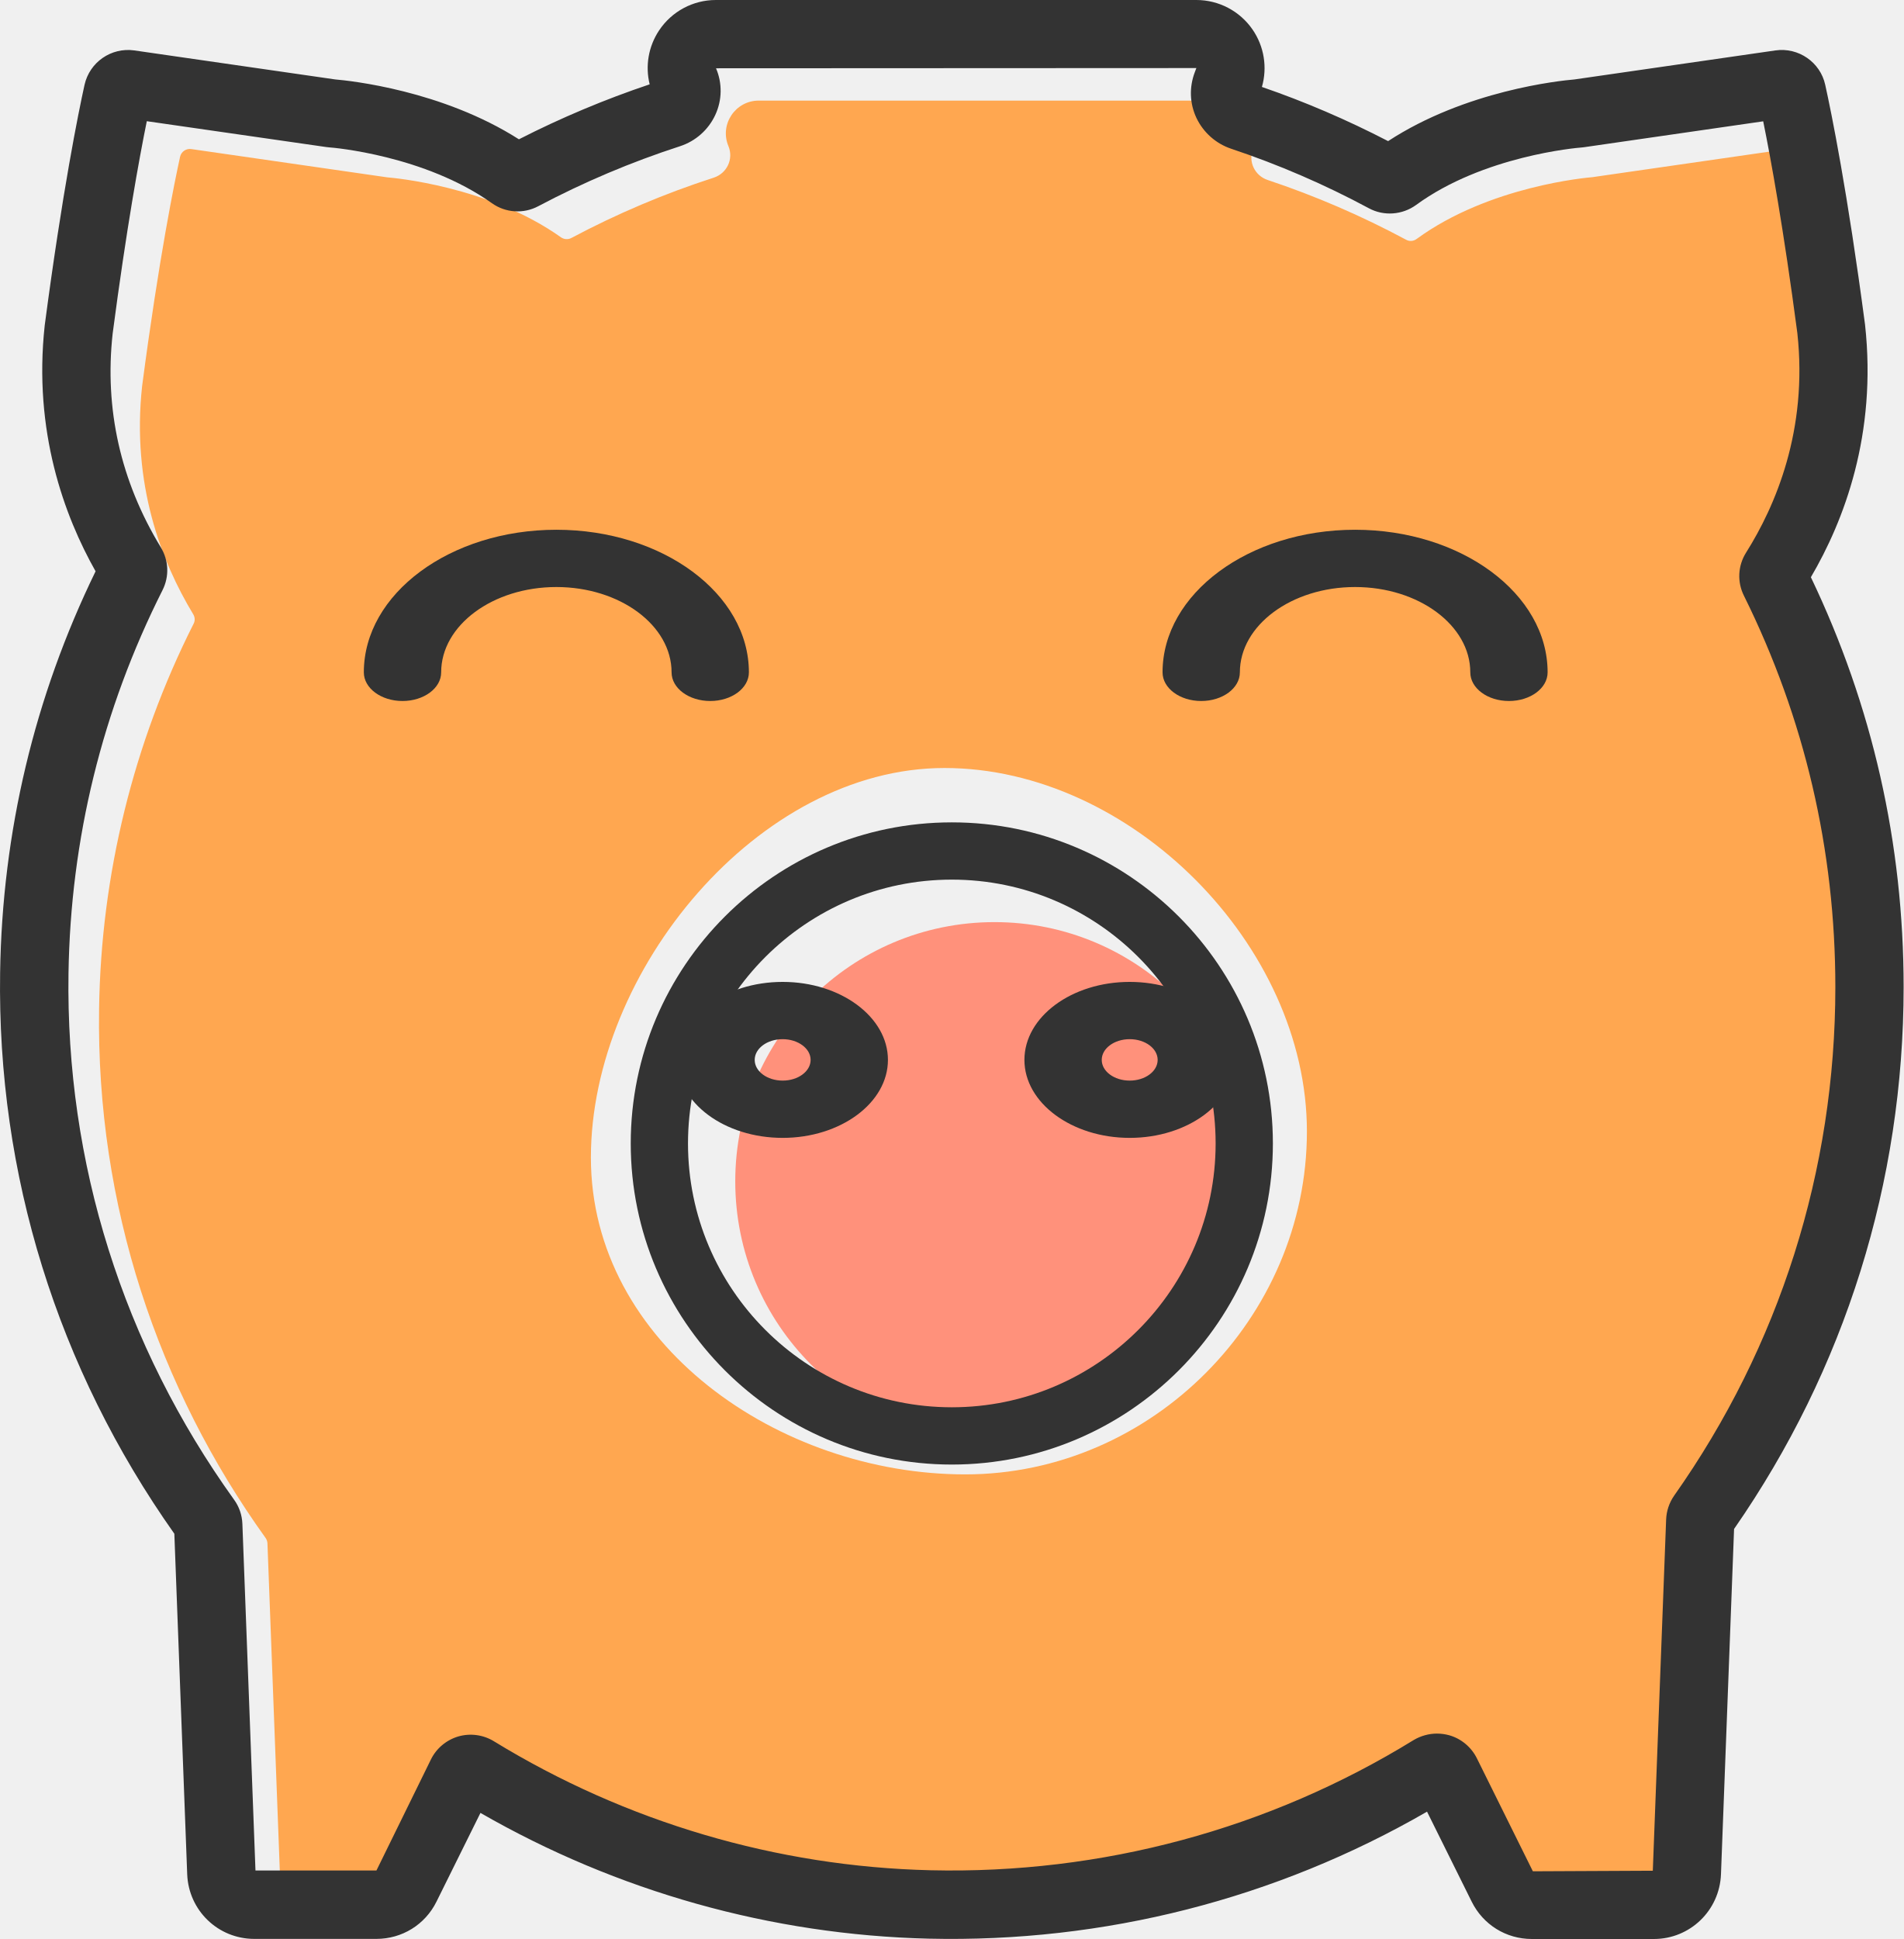
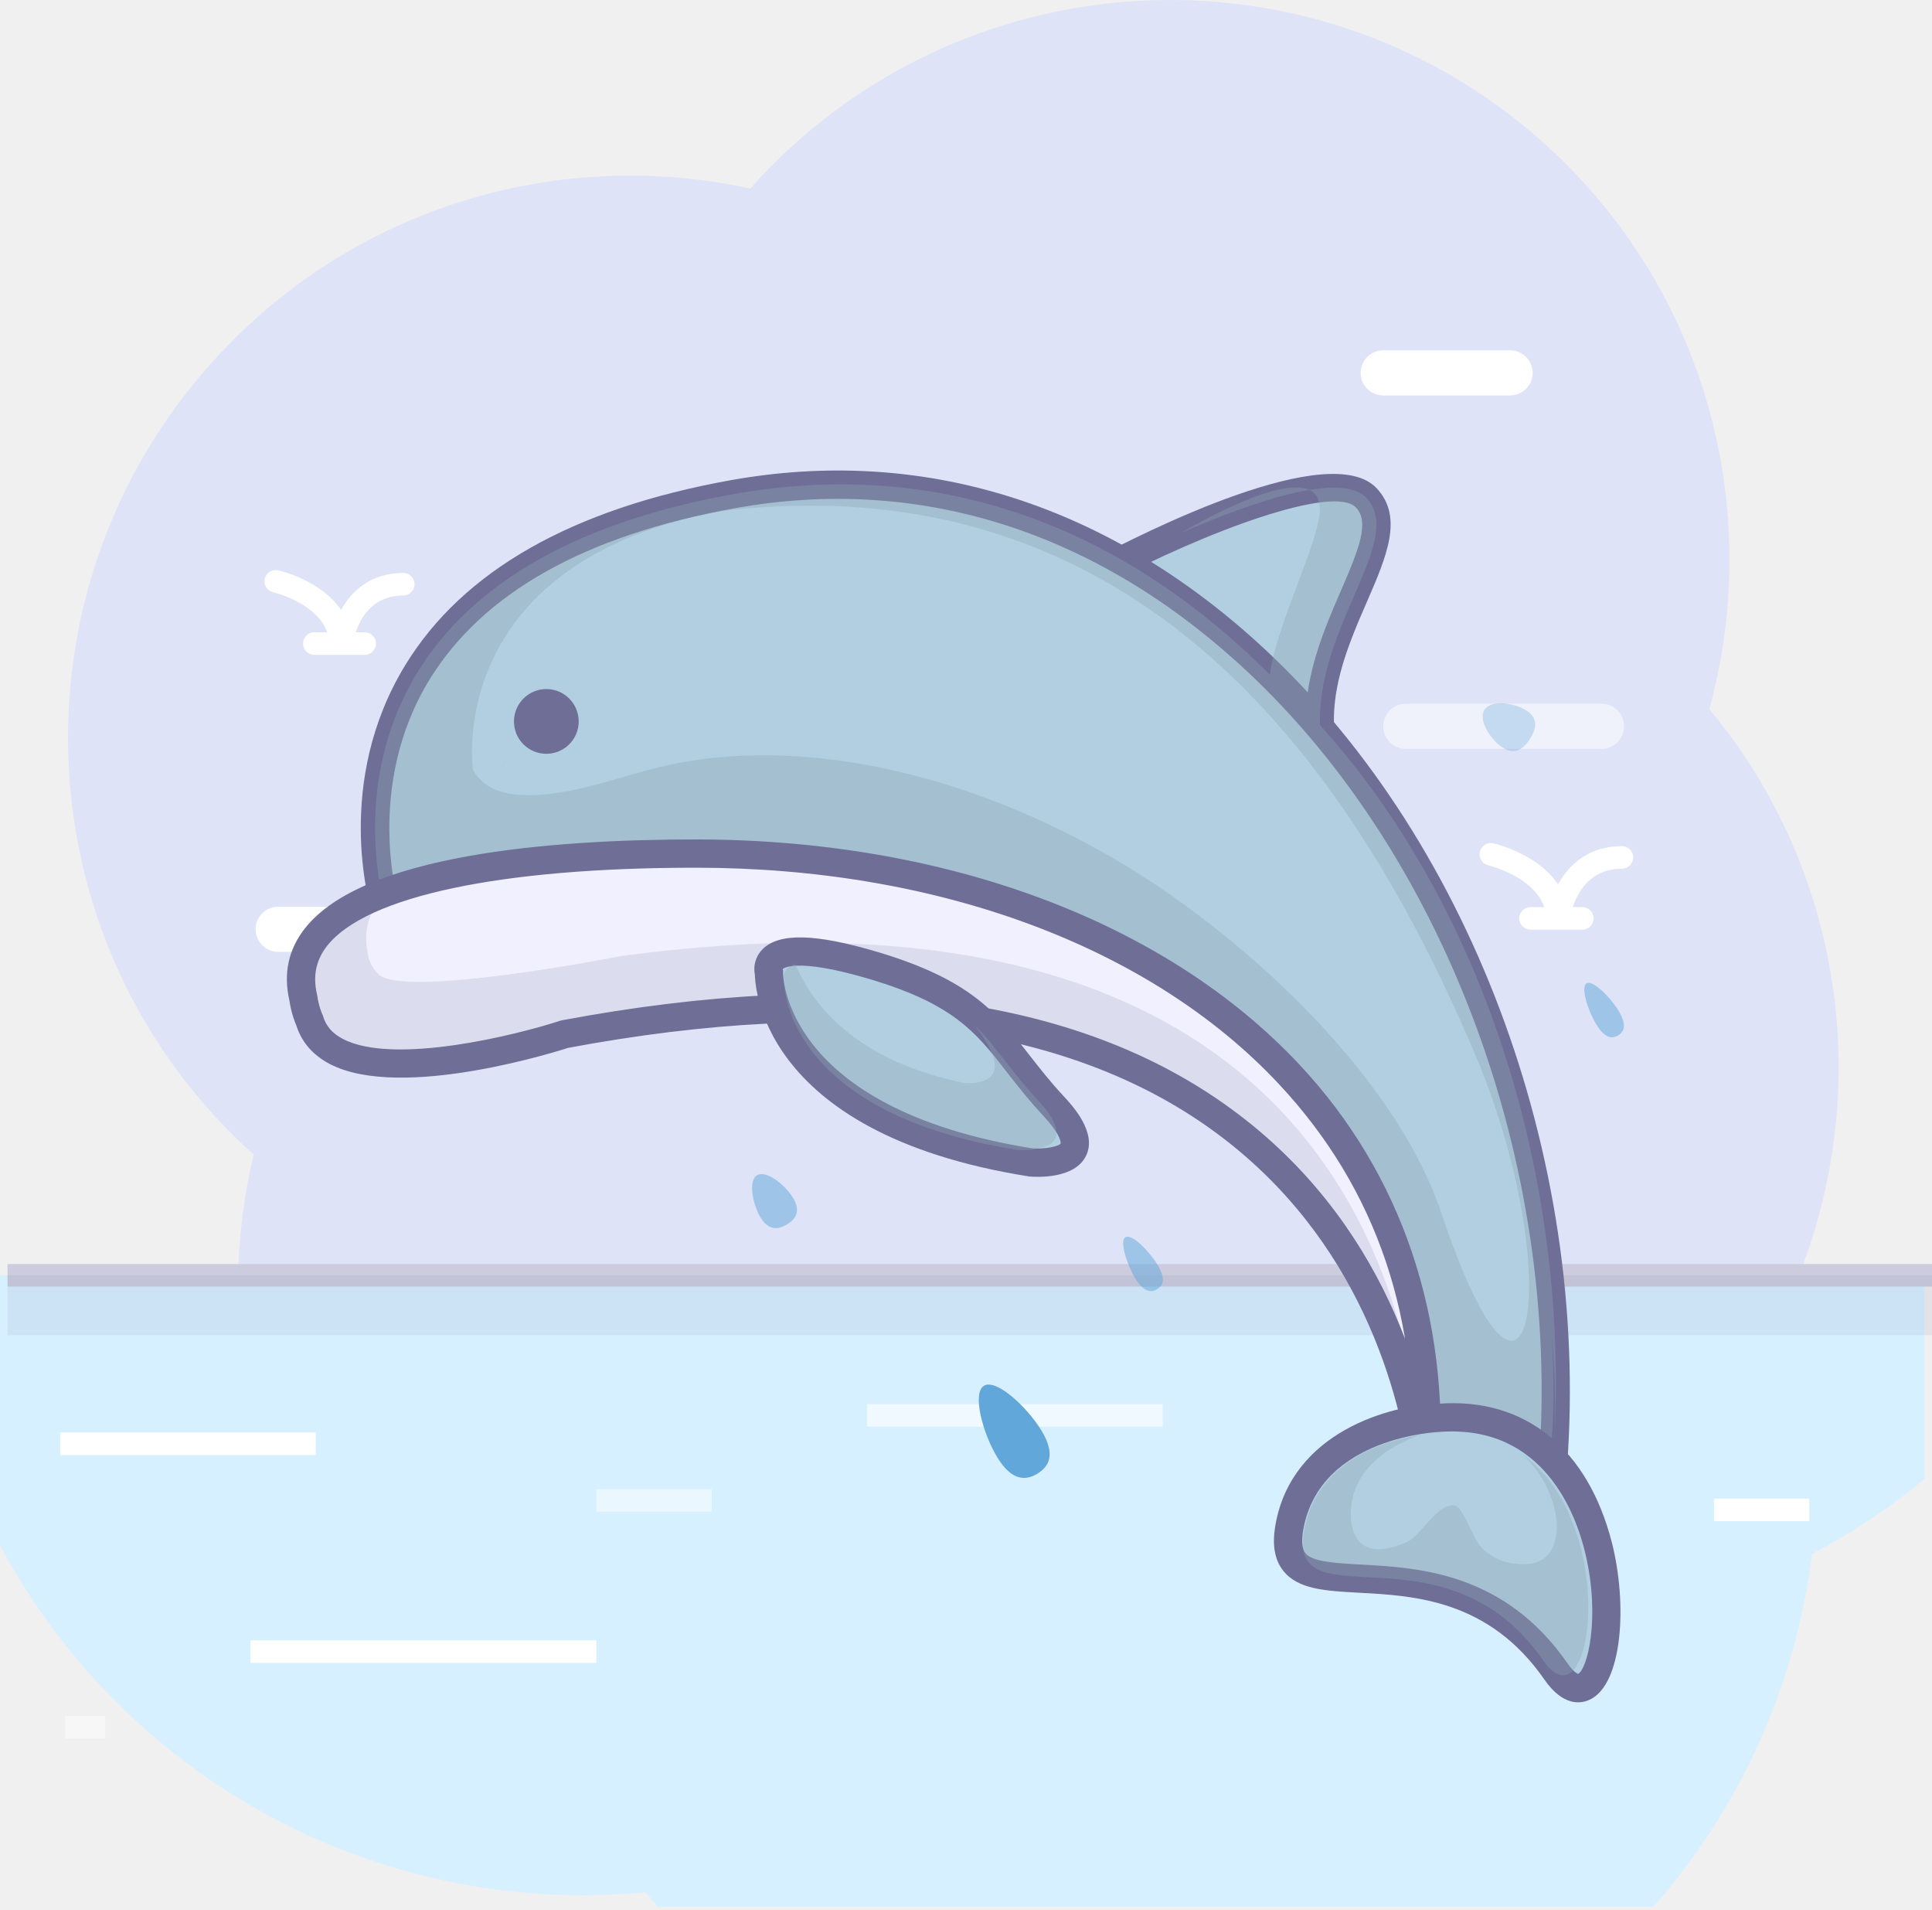
- <svg xmlns="http://www.w3.org/2000/svg" fill="none" version="1.1" width="128" height="130.372" viewBox="0 0 128 130.372">
-   <g style="mix-blend-mode:passthrough">
-     <g>
-       <path d="M119.891,42.289C119.788,42.084,119.8,41.84,119.922,41.645C122.149,38.115,124.329,32.762,123.584,25.935C122.444,17.269,121.396,12.179,121.032,10.519C120.955,10.177,120.626,9.953,120.279,10.007C120.279,10.007,107.158,11.9,107.158,11.9C107.143,11.9,107.135,11.9,107.12,11.908C106.724,11.939,100.128,12.505,95.256,16.066C95.046,16.222,94.775,16.245,94.55,16.121C91.566,14.518,88.451,13.174,85.239,12.102C84.378,11.815,83.92,10.884,84.246,10.038C84.246,10.038,84.346,9.767,84.346,9.767C84.905,8.316,83.834,6.764,82.283,6.764C82.283,6.764,51.021,6.764,51.021,6.764C49.439,6.764,48.368,8.37,48.981,9.829C49.338,10.69,48.88,11.66,47.988,11.947C44.683,13.015,41.479,14.373,38.413,16.004C38.188,16.121,37.924,16.097,37.722,15.958C32.873,12.505,26.417,11.955,26.022,11.923C26.006,11.923,25.998,11.923,25.983,11.916C25.983,11.916,12.862,10.023,12.862,10.023C12.516,9.972,12.189,10.194,12.11,10.535C11.745,12.195,10.697,17.284,9.557,25.95C8.835,32.545,10.853,37.766,12.994,41.304C13.11,41.498,13.126,41.738,13.017,41.94C8.962,49.979,6.789,58.834,6.663,67.837C6.461,81.041,10.643,93.361,17.859,103.408C17.937,103.517,17.975,103.641,17.983,103.765C17.983,103.765,18.837,126.38,18.837,126.38C18.881,127.535,19.83,128.45,20.986,128.451C20.986,128.451,25.075,128.451,25.075,128.451C25.89,128.451,26.642,127.986,27.007,127.257C27.007,127.257,31.065,119.304,31.065,119.304C31.243,118.948,35.069,119.514,35.402,119.723C44.046,125.022,54.133,128.187,64.918,128.444C76.913,128.731,88.117,125.464,97.583,119.638C97.917,119.429,98.359,119.553,98.538,119.91C98.538,119.91,102.185,127.264,102.185,127.264C102.549,128.001,103.294,128.459,104.117,128.459C104.117,128.459,112.047,128.459,112.047,128.459C113.204,128.46,114.154,127.544,114.196,126.388C114.196,126.388,115.065,103.47,115.065,103.47C115.073,103.346,115.111,103.222,115.181,103.113C122.033,93.392,126.075,81.546,126.075,68.752C126.075,59.241,123.84,50.264,119.891,42.289C119.891,42.289,119.891,42.289,119.891,42.289ZM64.902,99.133C52.371,99.133,39.732,90.359,39.732,77.829C39.732,65.3,50.975,51.638,63.506,51.638C76.037,51.638,87.877,63.547,87.877,76.076C87.877,88.606,77.433,99.133,64.902,99.133C64.902,99.133,64.902,99.133,64.902,99.133Z" fill="#FFA750" fill-opacity="1" />
-     </g>
-     <g>
-       <path d="M111.204,130.372C111.204,130.372,103.001,130.372,103.001,130.372C101.272,130.372,99.719,129.408,98.954,127.855C98.954,127.855,95.954,121.81,95.954,121.81C85.792,127.679,74.238,130.625,62.447,130.349C51.879,130.097,41.496,127.181,32.306,121.894C32.306,121.894,29.352,127.855,29.352,127.855C28.587,129.408,27.034,130.365,25.304,130.365C25.304,130.365,17.102,130.365,17.102,130.365C14.661,130.365,12.679,128.452,12.587,126.011C12.587,126.011,11.723,103.124,11.723,103.124C3.856,91.99,-0.199,78.952,0.008,65.385C0.153,55.935,2.311,46.868,6.427,38.412C4.331,34.701,2.227,29.016,3.007,21.877C4.193,12.886,5.272,7.568,5.685,5.701C6.028,4.177,7.483,3.172,9.029,3.39C9.029,3.39,22.542,5.341,22.542,5.341C23.529,5.425,29.72,6.068,34.892,9.366C37.724,7.92,40.677,6.68,43.684,5.67C43.378,4.438,43.6,3.122,44.319,2.043C45.169,0.765,46.603,-0.002,48.138,0C48.138,0,80.444,0,80.444,0C81.951,0,83.367,0.742,84.224,1.989C84.999,3.116,85.229,4.531,84.851,5.846C87.744,6.841,90.59,8.065,93.337,9.488C98.548,6.083,104.868,5.425,105.871,5.341C105.871,5.341,119.384,3.39,119.384,3.39C120.93,3.168,122.399,4.186,122.728,5.701C123.141,7.56,124.22,12.855,125.406,21.831C126.217,29.215,123.983,35.03,121.764,38.81C125.903,47.457,128,56.723,128,66.365C128,79.472,124.059,92.06,116.599,102.803C116.599,102.803,115.719,126.011,115.719,126.011C115.627,128.459,113.637,130.372,111.204,130.372C111.204,130.372,111.204,130.372,111.204,130.372ZM96.627,116.561C96.903,116.561,97.178,116.599,97.454,116.675C98.257,116.905,98.931,117.471,99.305,118.221C99.305,118.221,103.07,125.819,103.07,125.819C103.07,125.819,111.135,125.781,111.135,125.781C111.135,125.781,112.031,102.167,112.031,102.167C112.053,101.594,112.237,101.043,112.566,100.568C119.659,90.514,123.409,78.692,123.409,66.372C123.409,57.144,121.343,48.291,117.264,40.057C116.798,39.124,116.851,38.037,117.41,37.15C119.376,34.028,121.572,28.932,120.853,22.389C119.927,15.373,119.07,10.674,118.558,8.157C118.558,8.157,106.491,9.901,106.491,9.901C106.452,9.909,106.376,9.917,106.338,9.917C106.031,9.94,99.742,10.475,95.219,13.781C94.293,14.454,93.046,14.546,92.044,14.003C89.077,12.408,85.98,11.069,82.785,10.001C81.759,9.657,80.917,8.911,80.451,7.935C79.992,6.963,79.954,5.869,80.337,4.859C80.337,4.859,80.444,4.576,80.444,4.576C80.444,4.576,48.145,4.591,48.145,4.591C48.574,5.586,48.558,6.734,48.099,7.721C47.636,8.726,46.773,9.492,45.72,9.833C42.434,10.899,39.246,12.248,36.193,13.865C35.198,14.395,33.988,14.315,33.071,13.659C28.556,10.445,22.397,9.924,22.137,9.909C22.083,9.901,21.984,9.894,21.93,9.886C21.93,9.886,9.871,8.149,9.871,8.149C9.358,10.667,8.501,15.38,7.575,22.427C7.017,27.493,8.103,32.344,10.812,36.798C11.348,37.685,11.393,38.757,10.927,39.682C6.871,47.732,4.744,56.402,4.606,65.446C4.415,78.179,8.264,90.422,15.74,100.836C16.084,101.31,16.275,101.869,16.298,102.458C16.298,102.458,17.178,125.766,17.178,125.766C17.178,125.766,25.312,125.766,25.312,125.766C25.312,125.766,28.977,118.297,28.977,118.297C29.345,117.548,30.018,116.989,30.821,116.752C31.625,116.522,32.497,116.637,33.217,117.081C42.077,122.506,52.224,125.505,62.569,125.75C74.062,126.018,85.31,122.996,95.066,116.989C95.533,116.714,96.076,116.56,96.627,116.56C96.627,116.56,96.627,116.561,96.627,116.561ZM30.798,121.006C30.806,121.006,30.806,121.006,30.798,121.006C30.806,121.006,30.806,121.006,30.798,121.006C30.798,121.006,30.798,121.006,30.798,121.006ZM12.005,103.529C12.005,103.529,12.005,103.529,12.005,103.529ZM121.373,38.014C121.373,38.014,121.373,38.022,121.373,38.014C121.373,38.022,121.373,38.014,121.373,38.014C121.373,38.014,121.373,38.014,121.373,38.014ZM94.209,9.963C94.209,9.963,94.209,9.963,94.209,9.963Z" fill="#333333" fill-opacity="1" />
-     </g>
-     <g>
-       <path d="M49.439,79.431C49.439,89.058,57.243,96.862,66.869,96.862C76.496,96.862,84.3,89.058,84.3,79.431C84.3,69.804,76.496,62,66.869,62C57.243,62,49.439,69.804,49.439,79.431C49.439,79.431,49.439,79.431,49.439,79.431Z" fill="#FF917B" fill-opacity="1" />
-     </g>
-     <g>
-       <path d="M64,98.472C52.095,98.472,42.411,88.787,42.411,76.882C42.411,64.977,52.095,55.293,64,55.293C75.905,55.293,85.589,64.977,85.589,76.882C85.589,88.787,75.905,98.472,64,98.472C64,98.472,64,98.472,64,98.472ZM64,59.143C54.219,59.143,46.261,67.101,46.261,76.882C46.261,86.663,54.219,94.621,64,94.621C73.781,94.621,81.739,86.663,81.739,76.882C81.739,67.101,73.781,59.143,64,59.143C64,59.143,64,59.143,64,59.143Z" fill="#333333" fill-opacity="1" />
-     </g>
-     <g>
-       <path d="M52.626,76.507C48.718,76.507,45.547,74.152,45.547,71.264C45.547,68.369,48.727,66.02,52.626,66.02C56.525,66.02,59.705,68.376,59.705,71.264C59.705,74.152,56.525,76.507,52.626,76.507C52.626,76.507,52.626,76.507,52.626,76.507ZM52.626,69.871C51.586,69.871,50.746,70.493,50.746,71.264C50.746,72.034,51.586,72.656,52.626,72.656C53.666,72.656,54.506,72.034,54.506,71.264C54.506,70.493,53.657,69.871,52.626,69.871C52.626,69.871,52.626,69.871,52.626,69.871ZM75.961,76.507C72.062,76.507,68.882,74.152,68.882,71.264C68.882,68.369,72.062,66.02,75.961,66.02C79.86,66.02,83.04,68.376,83.04,71.264C83.04,74.152,79.869,76.507,75.961,76.507C75.961,76.507,75.961,76.507,75.961,76.507ZM75.961,69.871C74.921,69.871,74.081,70.493,74.081,71.264C74.081,72.034,74.921,72.656,75.961,72.656C77.001,72.656,77.841,72.034,77.841,71.264C77.841,70.493,77.001,69.871,75.961,69.871C75.961,69.871,75.961,69.871,75.961,69.871ZM47.756,47.133C46.318,47.133,45.157,46.273,45.157,45.207C45.157,42.043,41.682,39.47,37.41,39.47C33.138,39.47,29.664,42.043,29.664,45.207C29.664,46.273,28.502,47.133,27.064,47.133C25.626,47.133,24.464,46.273,24.464,45.207C24.464,39.919,30.27,35.619,37.41,35.619C44.55,35.619,50.356,39.919,50.356,45.207C50.356,46.273,49.195,47.133,47.756,47.133C47.756,47.133,47.756,47.133,47.756,47.133ZM101.462,47.133C100.024,47.133,98.863,46.273,98.863,45.207C98.863,42.043,95.388,39.47,91.116,39.47C86.844,39.47,83.369,42.043,83.369,45.207C83.369,46.273,82.208,47.133,80.77,47.133C79.332,47.133,78.17,46.273,78.17,45.207C78.17,39.919,83.976,35.619,91.116,35.619C98.256,35.619,104.062,39.919,104.062,45.207C104.062,46.273,102.901,47.133,101.462,47.133C101.462,47.133,101.462,47.133,101.462,47.133Z" fill="#333333" fill-opacity="1" />
+ <svg xmlns="http://www.w3.org/2000/svg" height="254" legacy-metrics="false" node-id="1" sillyvg="true" template-height="254" template-width="257" version="1.1" viewBox="0 0 257 254" width="257">
+   <defs node-id="65" />
+   <g node-id="208">
+     <g node-id="223">
+       <g node-id="224">
+         <path d="M 206.56 20.12 C 176.53 -8.03 129.31 -6.45 101.10 23.65 C 100.66 24.12 100.25 24.61 99.82 25.08 C 74.98 19.65 47.97 27.07 29.29 47.00 C 1.06 77.10 2.54 124.32 32.56 152.47 C 32.96 152.84 33.36 153.18 33.76 153.53 C 27.68 178.76 34.92 206.43 55.17 225.41 C 85.20 253.56 132.42 251.97 160.64 221.87 C 162.24 220.16 163.74 218.39 165.15 216.57 C 186.61 217.90 208.49 209.99 224.36 193.06 C 250.44 165.24 251.13 122.80 227.38 94.31 C 234.49 68.47 227.43 39.69 206.56 20.12 Z" fill="#d4ddfc" fill-opacity="0.63" fill-rule="nonzero" group-id="1,16,17" node-id="70" stroke-linecap="butt" stroke-opacity="0.63" stroke-width="1" target-height="245.441" target-width="235.475" target-x="9.081" target-y="0.042" />
+       </g>
+       <path d="M 256.00 169.61 L 0.00 169.61 L 0.00 205.54 C 14.80 233.22 44.03 252.06 77.67 252.06 C 80.43 252.06 83.16 251.91 85.86 251.67 C 86.40 252.31 86.95 252.96 87.50 253.59 L 219.95 253.59 C 231.24 240.71 238.82 224.53 241.03 206.67 C 246.37 203.86 251.38 200.51 256.00 196.71 L 256.00 169.61 Z" fill="#d6f0ff" fill-rule="nonzero" group-id="1,16" node-id="73" stroke="none" target-height="83.983" target-width="256" target-x="0" target-y="169.607" />
+       <path d="M 1.00 168.11 L 257.00 168.11 L 257.00 171.11 L 1.00 171.11 Z" fill="#ccccde" fill-rule="nonzero" group-id="1,16" node-id="75" stroke="none" target-height="3" target-width="256" target-x="1" target-y="168.107" />
+       <path d="M 8.00 190.51 L 42.00 190.51 L 42.00 193.51 L 8.00 193.51 Z" fill="#ffffff" fill-rule="nonzero" group-id="1,16" node-id="77" stroke="none" target-height="3" target-width="34" target-x="8" target-y="190.507" />
+       <path d="M 33.33 218.16 L 79.33 218.16 L 79.33 221.16 L 33.33 221.16 Z" fill="#ffffff" fill-rule="nonzero" group-id="1,16" node-id="79" stroke="none" target-height="3" target-width="46" target-x="33.333" target-y="218.156" />
+       <path d="M 115.33 186.74 L 154.67 186.74 L 154.67 189.74 L 115.33 189.74 Z" fill="#ffffff" fill-opacity="0.61" fill-rule="nonzero" group-id="1,16,18" node-id="83" stroke-linecap="butt" stroke-opacity="0.61" stroke-width="1" target-height="3" target-width="39.334" target-x="115.333" target-y="186.736" />
+       <path d="M 228.00 199.31 L 240.67 199.31 L 240.67 202.31 L 228.00 202.31 Z" fill="#ffffff" fill-rule="nonzero" group-id="1,16" node-id="86" stroke="none" target-height="3" target-width="12.667" target-x="228" target-y="199.305" />
+       <path d="M 195.33 191.76 L 205.33 191.76 L 205.33 194.76 L 195.33 194.76 Z" fill="#ffffff" fill-opacity="0.48" fill-rule="nonzero" group-id="1,16,19" node-id="90" stroke-linecap="butt" stroke-opacity="0.48" stroke-width="1" target-height="3" target-width="10" target-x="195.334" target-y="191.764" />
+       <path d="M 79.33 198.05 L 94.67 198.05 L 94.67 201.05 L 79.33 201.05 Z" fill="#ffffff" fill-opacity="0.48" fill-rule="nonzero" group-id="1,16,20" node-id="95" stroke-linecap="butt" stroke-opacity="0.48" stroke-width="1" target-height="3" target-width="15.334" target-x="79.333" target-y="198.048" />
+       <path d="M 8.67 228.21 L 14.00 228.21 L 14.00 231.21 L 8.67 231.21 Z" fill="#ffffff" fill-opacity="0.48" fill-rule="nonzero" group-id="1,16,21" node-id="100" stroke-linecap="butt" stroke-opacity="0.48" stroke-width="1" target-height="3" target-width="5.333" target-x="8.667" target-y="228.21" />
+       <path d="M 1.00 169.61 L 257.00 169.61 L 257.00 177.58 L 1.00 177.58 Z" fill="#6e6e96" fill-opacity="0.1" fill-rule="nonzero" group-id="1,16,22" node-id="105" stroke-linecap="butt" stroke-opacity="0.1" stroke-width="1" target-height="7.974" target-width="256" target-x="1" target-y="169.607" />
+       <path d="M 67.00 126.59 L 37.00 126.59 C 35.34 126.59 34.00 125.25 34.00 123.59 C 34.00 121.93 35.34 120.59 37.00 120.59 L 67.00 120.59 C 68.66 120.59 70.00 121.93 70.00 123.59 C 70.00 125.25 68.66 126.59 67.00 126.59 Z" fill="#ffffff" fill-rule="nonzero" group-id="1,16" node-id="108" stroke="none" target-height="6" target-width="36" target-x="34" target-y="120.59" />
+       <path d="M 213.04 99.59 L 187.00 99.59 C 185.34 99.59 184.00 98.25 184.00 96.59 C 184.00 94.93 185.34 93.59 187.00 93.59 L 213.04 93.59 C 214.70 93.59 216.04 94.93 216.04 96.59 C 216.04 98.25 214.70 99.59 213.04 99.59 Z" fill="#ffffff" fill-opacity="0.55" fill-rule="nonzero" group-id="1,16,23" node-id="112" stroke-linecap="butt" stroke-opacity="0.55" stroke-width="1" target-height="6" target-width="32.044" target-x="184" target-y="93.59" />
+       <path d="M 200.88 52.59 L 184.00 52.59 C 182.34 52.59 181.00 51.25 181.00 49.59 C 181.00 47.93 182.34 46.59 184.00 46.59 L 200.88 46.59 C 202.53 46.59 203.88 47.93 203.88 49.59 C 203.88 51.25 202.53 52.59 200.88 52.59 Z" fill="#ffffff" fill-rule="nonzero" group-id="1,16" node-id="115" stroke="none" target-height="6" target-width="22.875" target-x="181" target-y="46.59" />
+       <path d="M 46.85 86.13 L 43.86 85.98 C 43.86 80.54 36.42 78.79 36.35 78.77 C 35.54 78.59 35.04 77.78 35.22 76.98 C 35.40 76.17 36.21 75.67 37.02 75.85 C 37.32 75.92 42.69 77.19 45.37 81.11 C 46.81 78.53 49.38 76.20 53.64 76.20 C 54.47 76.20 55.14 76.88 55.14 77.70 C 55.14 78.53 54.47 79.20 53.64 79.20 C 47.58 79.20 46.88 85.84 46.85 86.13 Z" fill="#ffffff" fill-rule="nonzero" group-id="1,16" node-id="117" stroke="none" target-height="10.292" target-width="19.933" target-x="35.206" target-y="75.834" />
+       <path d="M 48.51 87.09 L 41.81 87.09 C 40.98 87.09 40.31 86.42 40.31 85.59 C 40.31 84.76 40.98 84.09 41.81 84.09 L 48.51 84.09 C 49.34 84.09 50.01 84.76 50.01 85.59 C 50.01 86.42 49.34 87.09 48.51 87.09 Z" fill="#ffffff" fill-rule="nonzero" group-id="1,16" node-id="119" stroke="none" target-height="3" target-width="9.703" target-x="40.309" target-y="84.09" />
+       <path d="M 208.74 122.69 L 205.74 122.54 C 205.74 116.94 198.07 115.11 197.99 115.09 C 197.18 114.90 196.68 114.10 196.86 113.29 C 197.05 112.48 197.86 111.98 198.66 112.16 C 198.97 112.23 204.53 113.55 207.26 117.61 C 208.72 114.95 211.37 112.53 215.76 112.53 C 216.58 112.53 217.26 113.20 217.26 114.03 C 217.26 114.86 216.58 115.53 215.76 115.53 C 209.53 115.53 208.77 122.40 208.74 122.69 Z" fill="#ffffff" fill-rule="nonzero" group-id="1,16" node-id="121" stroke="none" target-height="10.542" target-width="20.407" target-x="196.849" target-y="112.148" />
+       <path d="M 210.49 123.64 L 203.59 123.64 C 202.77 123.64 202.09 122.97 202.09 122.14 C 202.09 121.31 202.77 120.64 203.59 120.64 L 210.49 120.64 C 211.31 120.64 211.99 121.31 211.99 122.14 C 211.99 122.97 211.31 123.64 210.49 123.64 Z" fill="#ffffff" fill-rule="nonzero" group-id="1,16" node-id="123" stroke="none" target-height="3" target-width="9.891" target-x="202.095" target-y="120.637" />
    </g>
  </g>
+   <g node-id="209">
+     <path d="M 145.93 76.23 C 145.93 76.23 176.11 60.15 181.77 66.23 C 187.43 72.31 172.88 85.32 176.02 100.09 C 176.02 100.09 145.93 93.25 145.93 76.23 Z" fill="#b1cfe0" fill-rule="nonzero" group-id="2" node-id="129" stroke="none" target-height="35.227" target-width="37.122" target-x="145.932" target-y="64.859" />
+     <path d="M 146.81 77.89 L 146.81 77.89 C 160.72 70.49 177.51 64.41 180.39 67.51 C 182.19 69.44 180.80 72.96 178.38 78.54 C 175.73 84.65 172.43 92.25 174.18 100.48 L 176.43 98.25 C 176.15 98.19 147.81 91.55 147.81 76.23 L 146.81 77.89 Z M 177.85 99.70 C 176.35 92.64 179.26 85.95 181.83 80.04 C 184.45 74.00 186.71 68.78 183.14 64.95 C 176.98 58.33 152.42 70.64 145.04 74.58 L 144.05 75.11 L 144.05 76.23 C 144.05 94.54 174.31 101.63 175.60 101.92 L 178.47 102.57 L 177.85 99.70 Z" fill="#6e6e96" fill-rule="nonzero" group-id="2" node-id="131" stroke="none" target-height="39.54" target-width="40.924" target-x="144.048" target-y="63.031" />
+   </g>
+   <path d="M 41.16 134.96 C 41.16 134.96 35.72 123.50 51.18 120.46 C 51.18 120.46 37.80 76.49 97.44 65.74 C 162.13 54.07 211.74 125.58 206.59 194.80 L 190.04 201.35 C 190.04 201.35 190.04 115.32 75.12 136.83 C 75.12 136.83 44.65 146.80 41.16 134.96 Z" fill="#b1cfe0" fill-rule="nonzero" node-id="134" stroke="none" target-height="136.87" target-width="166.686" target-x="40.238" target-y="64.478" />
+   <path d="M 42.86 134.15 L 42.87 134.16 C 42.85 134.12 41.22 130.52 42.83 127.36 C 44.08 124.90 47.01 123.19 51.54 122.31 L 53.58 121.91 L 52.97 119.92 C 52.93 119.77 48.48 104.50 57.14 90.38 C 64.22 78.84 77.89 71.17 97.77 67.59 C 121.79 63.26 144.86 70.31 164.48 87.99 C 191.91 112.70 207.70 154.57 204.71 194.66 L 205.89 193.05 L 189.35 199.60 L 191.92 201.35 C 191.92 200.06 191.64 169.73 166.98 149.27 C 146.41 132.19 115.38 127.38 74.77 134.98 L 77.00 136.83 L 77.00 135.87 L 76.22 135.31 L 75.45 134.75 C 75.44 134.75 74.53 135.04 74.53 135.04 C 67.35 137.37 52.05 140.87 45.58 137.46 C 44.21 136.73 43.35 135.74 42.97 134.43 L 42.92 134.29 L 42.86 134.15 Z M 75.46 138.68 C 114.93 131.29 144.91 135.83 164.59 152.16 C 187.90 171.51 188.16 201.05 188.16 201.35 L 188.16 204.11 L 190.73 203.09 L 207.28 196.54 L 208.37 196.11 L 208.46 194.93 C 211.53 153.73 195.25 110.65 166.99 85.19 C 146.48 66.71 122.31 59.34 97.11 63.88 C 76.09 67.67 61.56 75.94 53.91 88.46 C 44.38 104.05 49.17 120.32 49.38 121.00 L 50.81 118.61 C 45.08 119.74 41.25 122.12 39.46 125.69 C 37.03 130.51 39.37 135.55 39.47 135.76 L 39.36 135.48 C 40.04 137.79 41.54 139.56 43.83 140.77 C 53.15 145.69 73.41 139.35 75.69 138.61 L 74.01 138.34 L 73.24 136.82 L 73.24 139.09 L 75.46 138.68 Z" fill="#6e6e96" fill-rule="nonzero" node-id="136" stroke="none" target-height="141.51" target-width="170.444" target-x="38.359" target-y="62.601" />
+   <path d="M 175.59 96.44 C 175.17 83.20 186.96 71.80 181.77 66.23 C 178.41 62.62 166.42 66.82 157.22 70.83 L 157.22 70.83 C 157.22 70.83 175.57 59.69 175.57 67.74 C 175.57 71.92 169.67 83.27 168.93 89.74 C 148.23 69.04 123.76 60.99 97.44 65.74 C 37.80 76.49 51.17 120.47 51.17 120.47 C 35.72 123.50 41.16 134.96 41.16 134.96 C 44.65 146.80 75.12 136.83 75.12 136.83 C 165.95 119.83 184.99 170.01 188.98 191.79 C 185.14 168.32 167.54 110.81 87.62 125.76 C 87.62 125.76 58.15 134.51 58.15 129.00 C 58.15 129.00 53.42 119.05 66.84 116.42 C 66.84 116.42 66.40 115.67 65.96 114.39 C 74.67 126.30 118.58 117.95 118.58 117.95 C 175.59 119.60 189.44 180.43 189.44 180.43 L 189.44 180.42 C 189.67 184.60 190.08 192.53 190.08 195.34 C 190.08 199.22 205.97 195.34 205.97 195.34 C 205.97 195.34 207.25 188.03 206.33 176.84 C 206.85 182.03 206.99 187.25 206.73 192.47 C 208.86 155.87 196.94 120.06 175.59 96.44 Z M 66.63 102.37 C 66.90 101.81 67.22 101.24 67.58 100.67 C 67.58 100.68 67.58 100.69 67.58 100.70 C 67.24 101.27 66.92 101.83 66.63 102.37 Z M 95.54 68.02 C 152.00 61.05 180.29 102.63 196.27 140.34 C 208.33 168.83 203.91 197.22 191.88 161.78 C 187.34 147.60 173.80 132.24 157.88 120.56 C 136.07 104.56 108.33 96.60 86.73 102.28 C 81.82 103.36 66.80 109.49 62.91 102.37 C 62.91 102.37 58.91 75.08 95.54 68.02 Z" fill="#8fa7b5" fill-opacity="0.36" fill-rule="nonzero" group-id="3" node-id="140" stroke-linecap="butt" stroke-opacity="0.36" stroke-width="1" target-height="132.615" target-width="166.731" target-x="40.237" target-y="64.43" />
+   <path d="M 189.59 196.36 C 193.25 141.27 144.49 113.52 92.55 113.52 C 73.34 113.52 36.37 115.77 40.34 132.68 C 40.59 134.43 41.16 135.66 41.16 135.66 C 44.65 147.51 75.12 137.53 75.12 137.53 C 171.87 119.43 187.17 177.53 189.59 196.36 Z" fill="#f0f0ff" fill-rule="nonzero" group-id="4" node-id="145" stroke="none" target-height="82.842" target-width="149.694" target-x="40.063" target-y="113.521" />
+   <path d="M 191.46 196.49 C 192.89 175.10 186.45 156.12 172.86 141.59 C 155.05 122.56 125.78 111.64 92.55 111.64 C 73.11 111.64 48.31 113.69 40.59 123.43 C 38.36 126.25 37.66 129.50 38.51 133.11 L 38.48 132.94 C 38.75 134.92 39.39 136.31 39.46 136.46 L 39.36 136.19 C 40.04 138.50 41.55 140.28 43.84 141.49 C 53.41 146.52 74.80 139.61 75.70 139.32 L 75.46 139.38 C 112.83 132.39 141.76 136.10 161.45 150.43 C 180.97 164.63 186.29 185.45 187.72 196.60 L 191.46 196.49 Z M 74.53 135.75 L 74.53 135.75 C 68.78 137.63 52.37 141.73 45.59 138.16 C 44.21 137.44 43.35 136.44 42.97 135.13 L 42.93 134.99 L 42.86 134.86 C 42.86 134.86 42.40 133.84 42.20 132.42 L 42.19 132.34 L 42.17 132.25 C 41.59 129.78 42.04 127.66 43.53 125.77 C 48.76 119.18 66.62 115.40 92.55 115.40 C 124.74 115.40 153.01 125.88 170.11 144.16 C 183.16 158.11 189.09 175.63 187.71 196.24 L 191.45 196.12 C 189.94 184.38 184.33 162.42 163.66 147.39 C 143.11 132.43 113.20 128.49 74.77 135.69 L 74.65 135.71 L 74.53 135.75 Z" fill="#6e6e96" fill-rule="nonzero" group-id="4" node-id="147" stroke="none" target-height="84.96" target-width="153.485" target-x="38.164" target-y="111.642" />
+   <path d="M 189.47 183.59 C 189.45 186.26 189.30 188.99 188.98 191.79 C 187.36 174.28 177.46 114.37 82.57 127.16 C 82.57 127.16 53.19 132.94 50.26 129.49 C 50.26 129.49 49.07 128.33 48.90 126.70 C 48.22 123.35 49.31 120.69 51.62 118.58 C 43.78 121.44 38.74 125.87 40.34 132.68 C 40.59 134.44 41.16 135.66 41.16 135.66 C 44.65 147.51 75.12 137.53 75.12 137.53 C 171.87 119.42 187.17 177.53 189.59 196.36 C 189.88 191.93 189.83 187.67 189.47 183.59 Z" fill="#6e6e96" fill-opacity="0.15" fill-rule="nonzero" group-id="5" node-id="152" stroke-linecap="butt" stroke-opacity="0.15" stroke-width="1" target-height="77.783" target-width="149.723" target-x="40.052" target-y="118.577" />
+   <path d="M 102.28 129.35 C 102.28 129.35 101.85 148.98 137.11 154.59 C 137.11 154.59 147.97 155.50 140.16 147.11 C 132.35 138.73 131.89 133.09 116.22 128.41 C 100.54 123.73 102.28 129.35 102.28 129.35 Z" fill="#b1cfe0" fill-rule="nonzero" group-id="6" node-id="157" stroke="none" target-height="28.033" target-width="40.674" target-x="102.258" target-y="126.586" />
+   <path d="M 100.41 129.31 C 100.39 130.17 100.35 150.65 136.82 156.45 L 136.88 156.46 L 136.95 156.47 C 137.95 156.55 142.97 156.81 144.47 153.71 C 145.98 150.61 142.63 147.02 141.53 145.83 C 139.67 143.83 138.25 142.01 136.87 140.24 C 132.56 134.69 129.14 130.31 116.75 126.61 C 108.49 124.15 103.62 124.03 101.43 126.25 C 100.27 127.43 100.19 128.96 100.49 129.91 L 100.41 129.31 Z M 115.68 130.21 C 126.92 133.56 129.85 137.33 133.91 142.55 C 135.26 144.29 136.80 146.27 138.78 148.39 C 141.28 151.08 141.10 152.06 141.09 152.07 L 141.10 152.07 C 140.87 152.47 138.97 152.86 137.26 152.72 L 137.41 152.74 C 104.15 147.44 104.16 129.57 104.16 129.39 L 104.17 129.08 L 104.08 128.79 C 104.10 128.86 104.11 128.89 104.11 128.89 C 104.11 128.88 104.11 128.88 104.11 128.87 C 104.11 128.88 104.10 128.89 104.10 128.89 C 104.11 128.88 105.63 127.22 115.68 130.21 Z" fill="#6e6e96" fill-rule="nonzero" group-id="6" node-id="159" stroke="none" target-height="31.803" target-width="44.507" target-x="100.349" target-y="124.676" />
+   <path d="M 138.02 146.26 C 134.45 142.43 132.60 139.24 129.76 136.48 C 129.96 136.77 130.16 137.06 130.38 137.36 C 135.76 144.84 128.28 144.03 128.28 144.03 C 113.87 141.06 108.11 133.72 105.80 128.22 C 103.79 128.87 104.27 130.43 104.27 130.43 C 104.27 130.43 103.88 147.93 135.30 152.93 C 135.31 152.93 144.98 153.73 138.02 146.26 Z" fill="#8fa7b5" fill-opacity="0.35" fill-rule="nonzero" group-id="7" node-id="164" stroke-linecap="butt" stroke-opacity="0.35" stroke-width="1" target-height="24.733" target-width="36.274" target-x="104.219" target-y="128.219" />
+   <path d="M 191.54 188.55 C 191.54 188.55 174.06 189.02 171.53 203.04 C 169.00 216.96 192.51 201.44 206.97 222.29 C 216.03 235.35 220.08 186.53 191.54 188.55 Z" fill="#b1cfe0" fill-rule="nonzero" group-id="8" node-id="169" stroke="none" target-height="35.935" target-width="42.336" target-x="171.353" target-y="188.549" />
+   <path d="M 191.49 186.68 C 184.92 186.85 171.90 190.43 169.68 202.71 C 169.19 205.39 169.53 207.41 170.69 208.89 C 172.67 211.39 176.29 211.58 180.87 211.83 C 188.13 212.22 198.08 212.76 205.43 223.36 C 207.93 226.96 210.27 226.60 211.44 226.06 C 215.82 224.07 216.52 213.45 214.42 205.17 C 211.21 192.61 202.83 185.87 191.49 186.68 Z M 208.52 221.22 C 200.12 209.11 188.66 208.49 181.07 208.08 C 177.72 207.90 174.56 207.73 173.64 206.56 C 173.19 205.99 173.10 204.91 173.37 203.38 C 175.61 191.00 191.43 190.44 191.59 190.43 C 205.37 189.45 209.69 201.47 210.91 206.69 C 212.91 215.21 211.14 222.12 209.88 222.64 C 209.89 222.64 209.93 222.63 209.94 222.63 C 209.94 222.63 209.42 222.52 208.52 221.22 Z" fill="#6e6e96" fill-rule="nonzero" group-id="8" node-id="171" stroke="none" target-height="39.724" target-width="46.084" target-x="169.471" target-y="186.676" />
+   <path d="M 202.60 193.49 C 208.18 198.73 208.88 208.03 202.81 208.03 C 200.94 208.03 199.06 207.67 197.24 205.98 C 195.93 204.78 194.64 200.29 193.40 200.19 C 191.13 200.02 188.99 204.29 187.12 205.11 C 182.88 206.97 179.96 206.07 179.71 201.93 C 179.25 194.18 187.65 191.25 189.01 190.83 C 184.52 191.52 175.20 194.09 173.49 203.57 C 171.23 216.04 192.29 202.12 205.26 220.81 C 211.90 230.41 215.54 202.81 202.60 193.49 Z" fill="#8fa7b5" fill-opacity="0.35" fill-rule="nonzero" group-id="9" node-id="176" stroke-linecap="butt" stroke-opacity="0.35" stroke-width="1" target-height="31.937" target-width="37.938" target-x="173.334" target-y="190.832" />
+   <path d="M 76.98 95.95 C 76.98 98.33 75.05 100.25 72.67 100.25 C 70.30 100.25 68.37 98.33 68.37 95.95 C 68.37 93.57 70.30 91.64 72.67 91.64 C 75.05 91.64 76.98 93.57 76.98 95.95 Z" fill="#6e6e96" fill-rule="nonzero" group-id="10" node-id="181" stroke="none" target-height="8.608" target-width="8.608" target-x="68.369" target-y="91.645" />
+   <path d="M 138.53 190.24 C 140.42 193.35 139.62 195.00 138.00 195.99 C 136.38 196.97 134.55 196.92 132.66 193.81 C 130.76 190.70 129.27 185.29 130.89 184.30 C 132.51 183.31 136.63 187.12 138.53 190.24 Z" fill="#61a7d9" fill-rule="nonzero" group-id="11" node-id="186" stroke="none" target-height="12.334" target-width="9.412" target-x="130.205" target-y="184.168" />
+   <path d="M 153.98 168.21 C 155.10 170.05 154.75 170.96 153.92 171.46 C 153.11 171.95 152.13 171.85 151.01 170.01 C 149.89 168.17 148.90 165.03 149.71 164.54 C 150.53 164.04 152.85 166.36 153.98 168.21 Z" fill="#61a7d9" fill-opacity="0.51" fill-rule="nonzero" group-id="12" node-id="191" stroke-linecap="butt" stroke-opacity="0.51" stroke-width="1" target-height="7.204" target-width="5.242" target-x="149.438" target-y="164.494" />
+   <path d="M 203.05 94.49 C 204.66 95.53 204.39 96.92 203.52 98.28 C 202.64 99.64 201.49 100.46 199.88 99.42 C 198.27 98.39 196.59 95.75 197.47 94.39 C 198.35 93.02 201.44 93.46 203.05 94.49 Z" fill="#61a7d9" fill-opacity="0.31" fill-rule="nonzero" group-id="13" node-id="196" stroke-linecap="butt" stroke-opacity="0.31" stroke-width="1" target-height="6.342" target-width="6.982" target-x="197.234" target-y="93.539" />
+   <path d="M 215.31 134.44 C 216.43 136.29 216.08 137.20 215.26 137.69 C 214.44 138.19 213.47 138.09 212.35 136.25 C 211.23 134.41 210.23 131.28 211.05 130.78 C 211.87 130.28 214.19 132.60 215.31 134.44 Z" fill="#61a7d9" fill-opacity="0.51" fill-rule="nonzero" group-id="14" node-id="201" stroke-linecap="butt" stroke-opacity="0.51" stroke-width="1" target-height="7.205" target-width="5.242" target-x="210.771" target-y="130.734" />
+   <path d="M 105.49 159.31 C 106.55 161.04 105.88 162.12 104.68 162.84 C 103.49 163.56 102.24 163.67 101.18 161.93 C 100.12 160.19 99.51 157.02 100.70 156.30 C 101.90 155.57 104.43 157.56 105.49 159.31 Z" fill="#61a7d9" fill-opacity="0.51" fill-rule="nonzero" group-id="15" node-id="206" stroke-linecap="butt" stroke-opacity="0.51" stroke-width="1" target-height="7.163" target-width="5.932" target-x="100.063" target-y="156.147" />
</svg>
